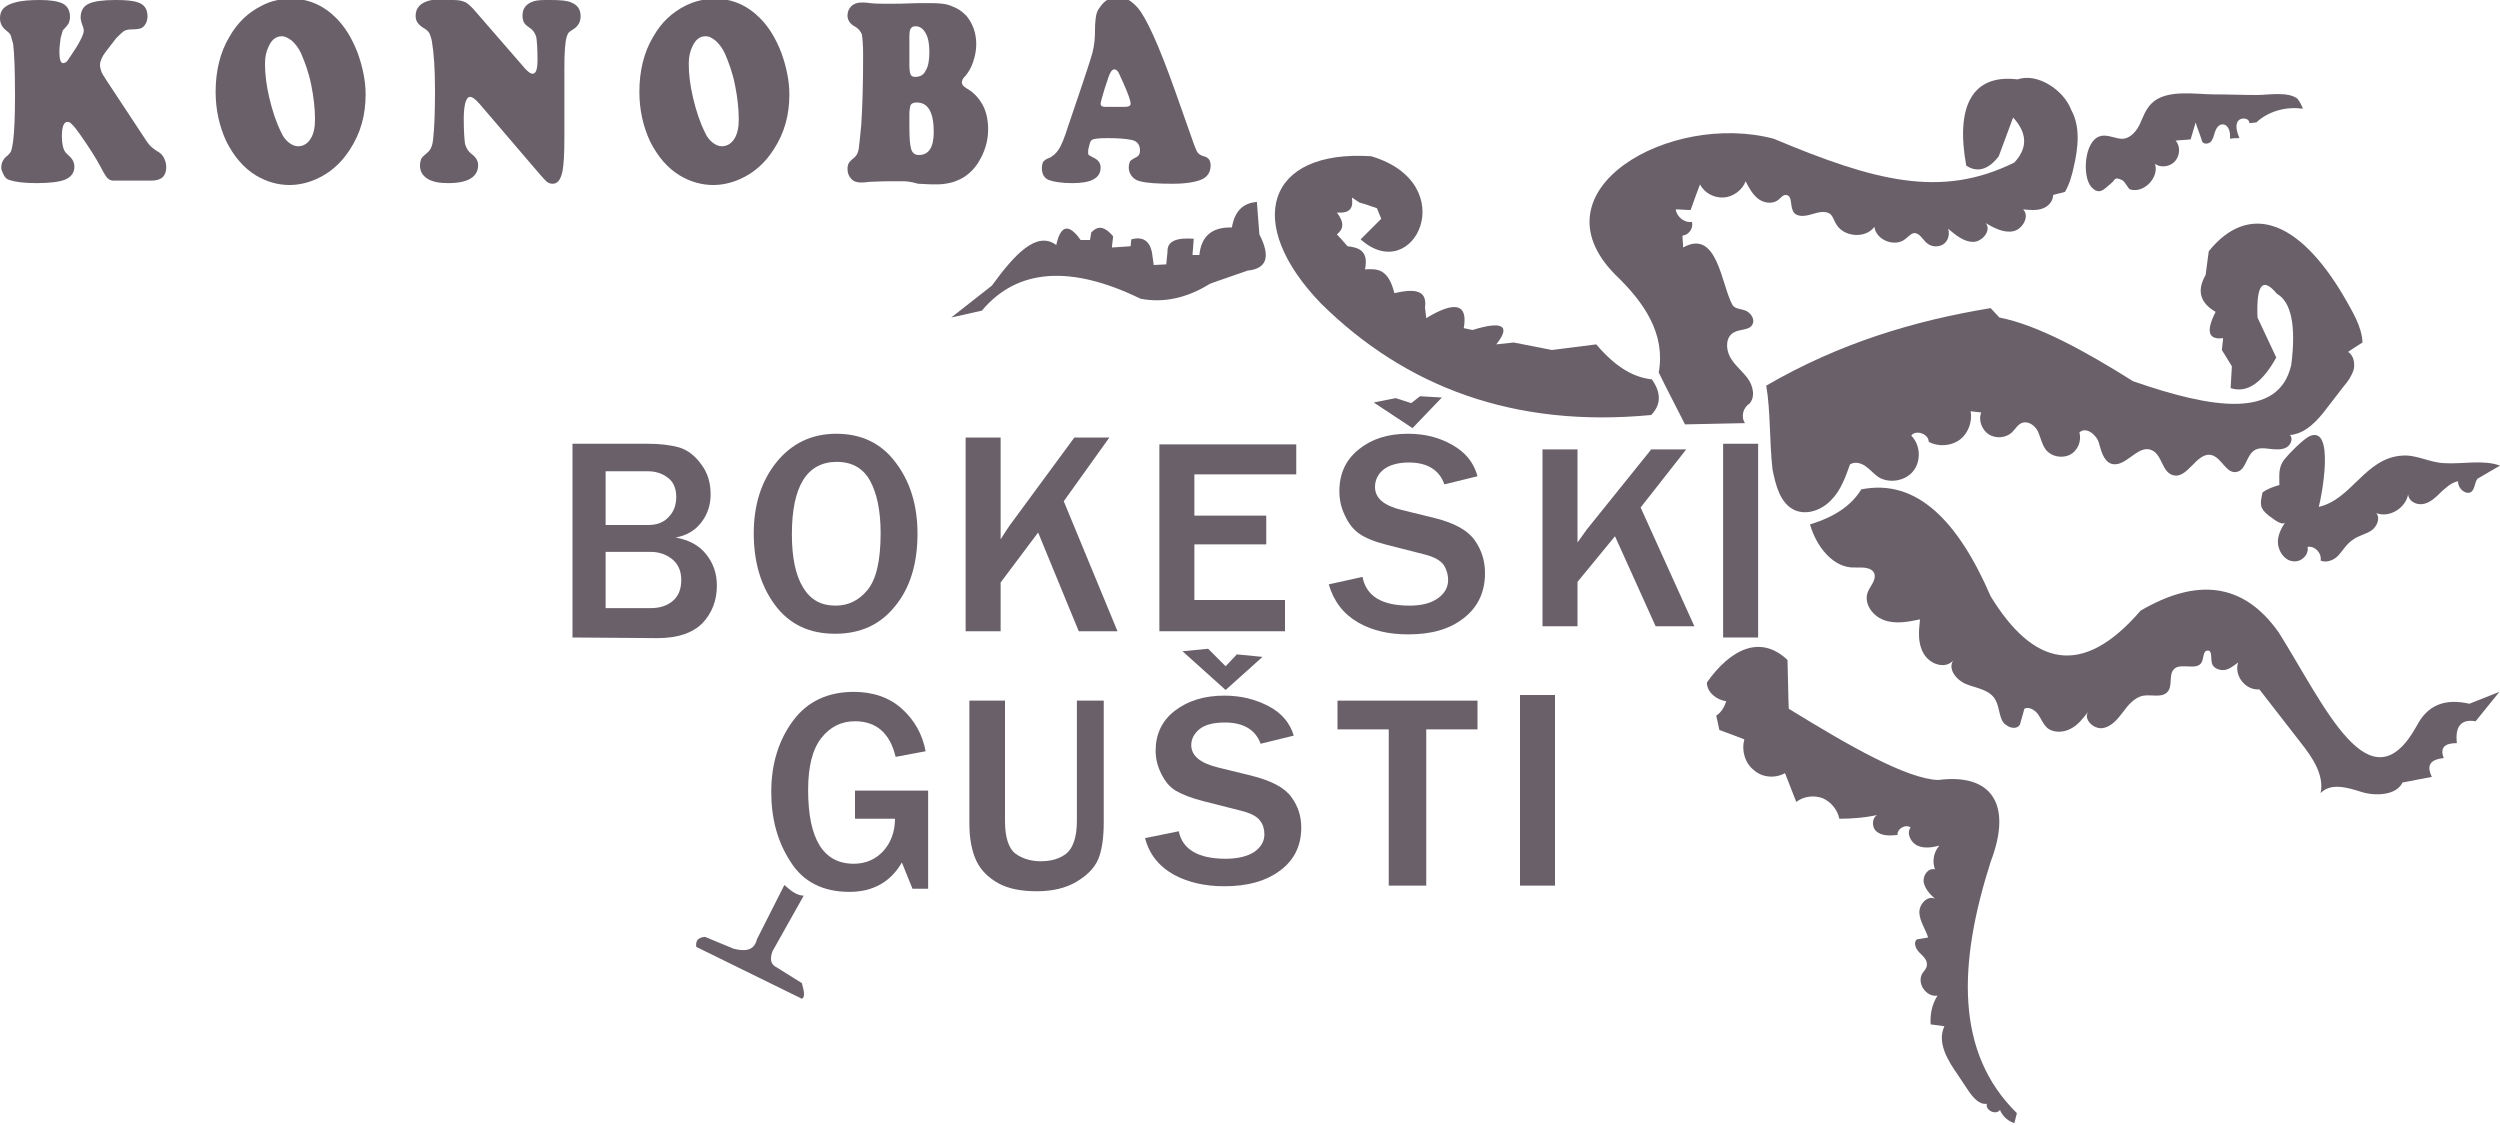
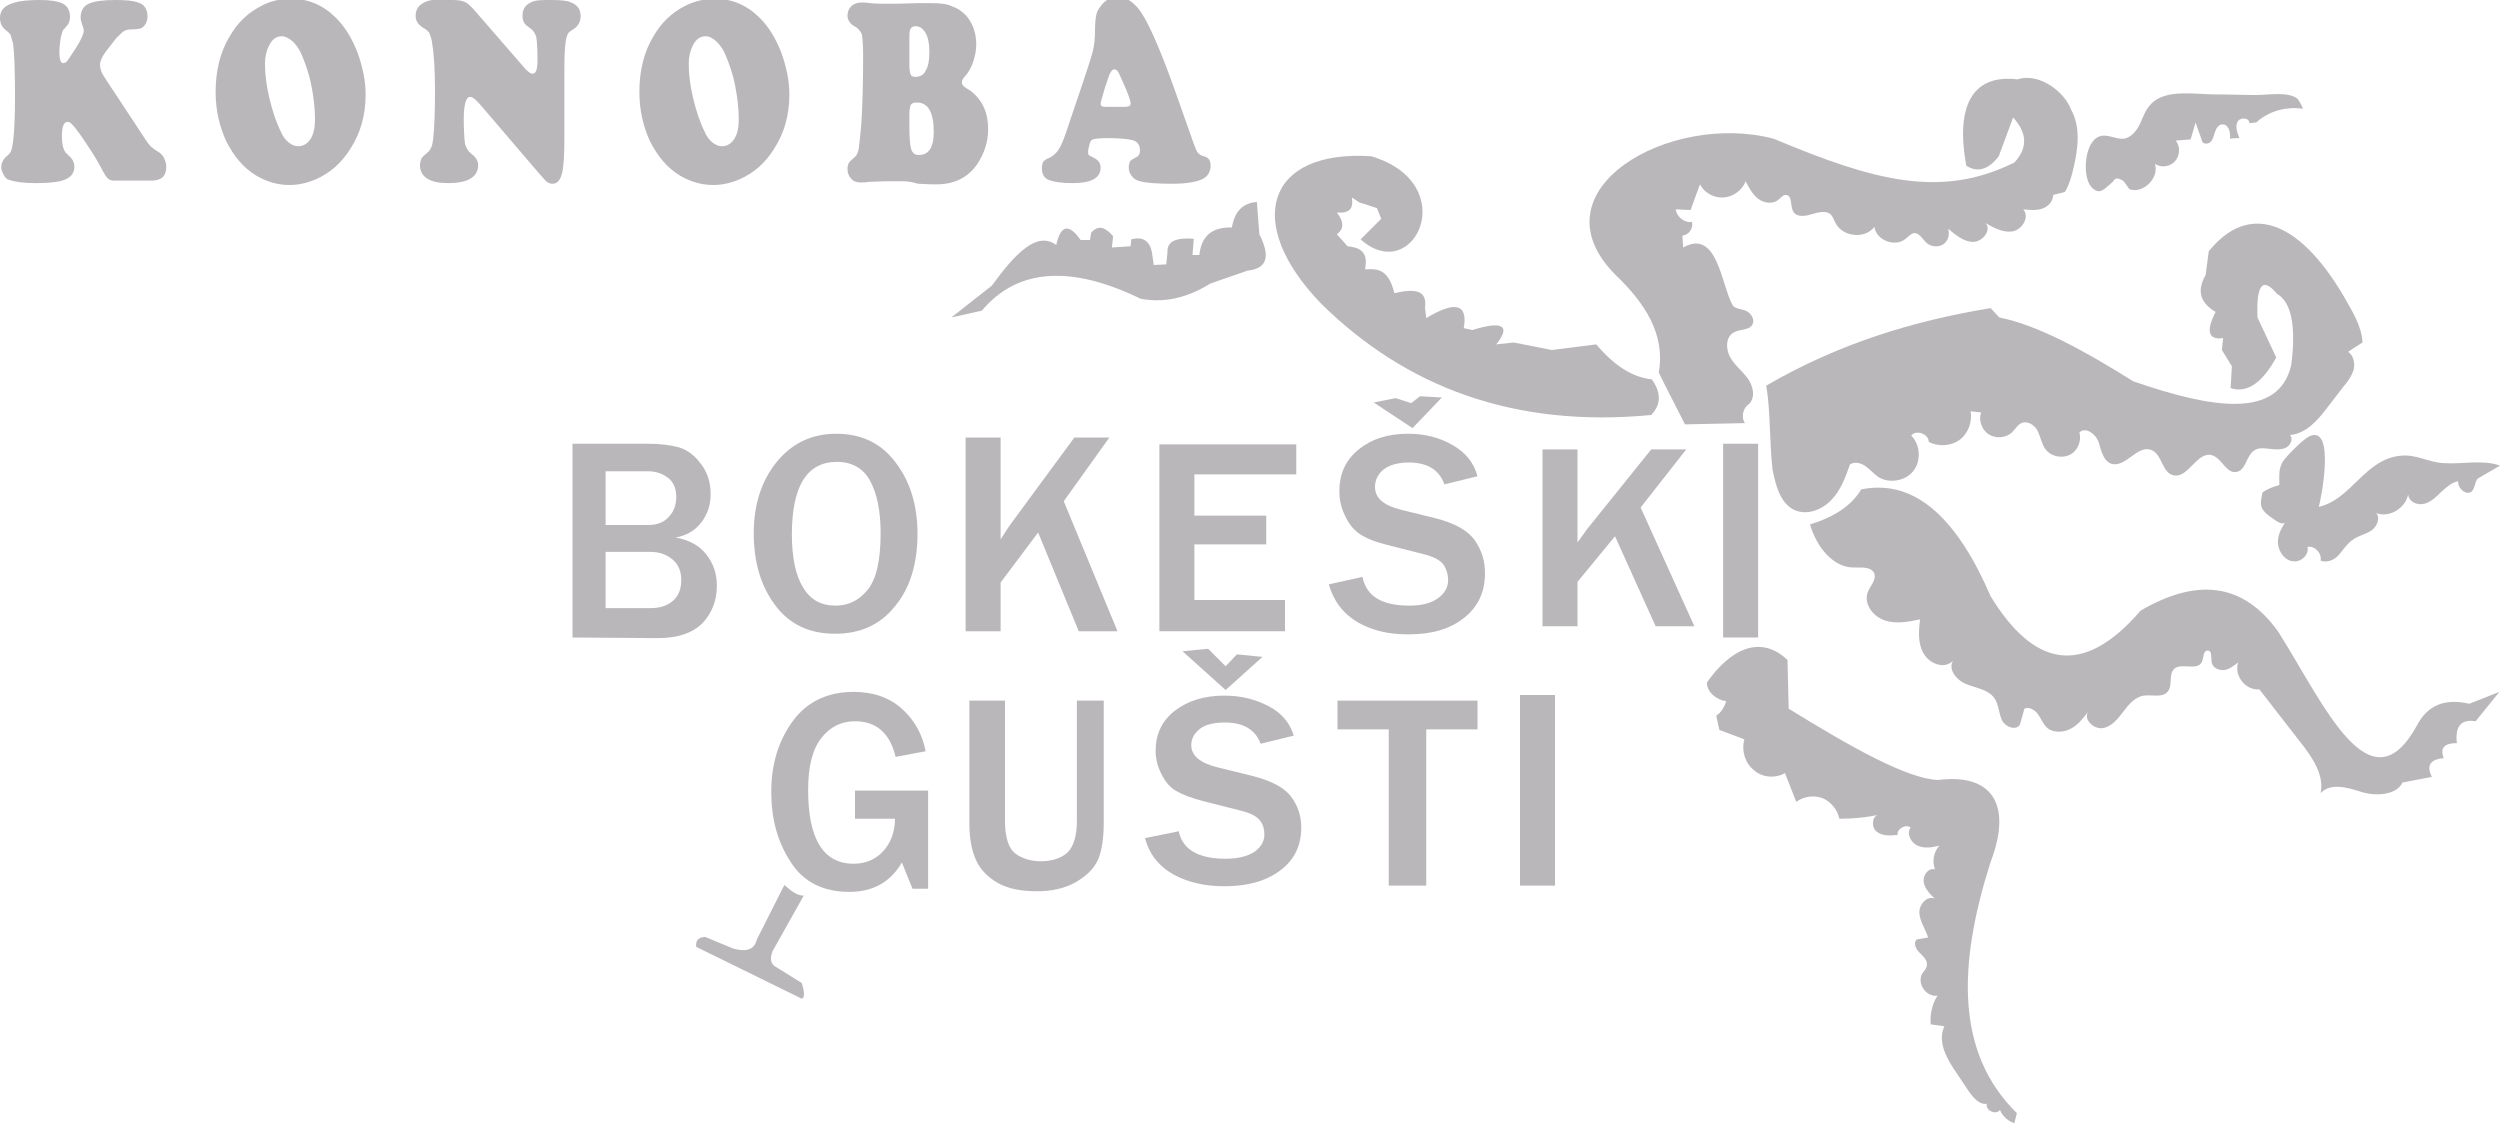
<svg xmlns="http://www.w3.org/2000/svg" version="1.1" id="Layer_2_1_" x="0px" y="0px" viewBox="0 0 400 180" style="enable-background:new 0 0 400 180;" xml:space="preserve">
  <style type="text/css">
	.st0{display:none;fill:#005084;}
- 	.st1{fill:#69606A;}
+ 	.st1{fill:#BAB7BA;}
	.st2{display:none;}
- 	.st3{display:inline;fill:#69606A;}
+ 	.st3{display:inline;fill:#BAB7BA;}
</style>
  <rect class="st0" width="400" height="180" />
  <g>
    <g>
      <g id="GUŠTI_6_">
        <path class="st1" d="M148.5,126.3v15.9H146l-1.7-4.2c-1.8,3.1-4.6,4.7-8.4,4.7c-4.2,0-7.4-1.6-9.4-4.8c-2.1-3.2-3.1-6.9-3.1-11.2     c0-4.5,1.2-8.3,3.5-11.4s5.6-4.6,9.7-4.6c3.1,0,5.7,0.9,7.7,2.7c2,1.8,3.3,4.1,3.8,6.8l-4.8,0.9c-0.9-3.8-3.1-5.7-6.5-5.7     c-2.2,0-4,0.9-5.4,2.7c-1.4,1.8-2.1,4.5-2.1,8.3c0,7.8,2.4,11.8,7.3,11.8c1.9,0,3.5-0.7,4.7-2s1.9-3.1,1.9-5.2h-6.4v-4.5h11.7     V126.3z" />
        <path class="st1" d="M176.6,112.2v19.3c0,2.6-0.3,4.6-0.9,6c-0.6,1.4-1.8,2.6-3.5,3.6s-3.8,1.5-6.3,1.5s-4.6-0.4-6.2-1.3     c-1.6-0.9-2.8-2.1-3.5-3.6s-1.1-3.5-1.1-5.9v-19.7h5.7v19.3c0,2.6,0.6,4.4,1.7,5.2c1.1,0.8,2.5,1.2,4,1.2c1.7,0,3.1-0.4,4.2-1.3     c1-0.9,1.6-2.6,1.6-5.1v-19.3h4.3V112.2z" />
        <path class="st1" d="M183.2,134.1l5.4-1.1c0.6,2.9,3.1,4.4,7.5,4.4c2,0,3.5-0.4,4.6-1.1c1.1-0.8,1.6-1.7,1.6-2.8     c0-0.8-0.2-1.6-0.7-2.2c-0.5-0.7-1.5-1.2-3.1-1.6l-5.9-1.5c-2-0.5-3.5-1.1-4.5-1.7s-1.7-1.5-2.3-2.7s-0.9-2.4-0.9-3.7     c0-2.6,1-4.8,3.1-6.4s4.7-2.4,7.9-2.4c2.7,0,5,0.6,7.1,1.7s3.4,2.7,4,4.7l-5.3,1.3c-0.8-2.2-2.7-3.4-5.7-3.4c-1.7,0-3.1,0.3-4,1     s-1.4,1.6-1.4,2.6c0,1.7,1.4,2.9,4.3,3.6l5.3,1.3c3.2,0.8,5.3,1.9,6.4,3.4c1.1,1.5,1.6,3.1,1.6,4.9c0,2.9-1.1,5.2-3.4,6.9     c-2.3,1.7-5.2,2.5-8.9,2.5c-3.1,0-5.7-0.6-8-1.8C185.4,138.6,183.9,136.7,183.2,134.1z M196.1,110.4l-6.9-6.2l4.1-0.4l2.8,2.8     l1.8-1.9l4.1,0.4L196.1,110.4z" />
        <path class="st1" d="M228.2,141.7h-6v-25H214v-4.6h22.4v4.6h-8.2V141.7z" />
        <path class="st1" d="M248.8,141.7h-5.6v-30.5h5.6V141.7z" />
      </g>
      <g id="BOKEŠKI_6_">
        <path class="st1" d="M91.6,102V71h12c2,0,3.7,0.2,5.1,0.6c1.3,0.4,2.5,1.3,3.5,2.7c1,1.3,1.5,2.9,1.5,4.8c0,1.7-0.5,3.2-1.5,4.5     s-2.4,2.1-4.1,2.4c2.2,0.4,3.8,1.3,4.9,2.7c1.1,1.4,1.7,3,1.7,5c0,2.4-0.8,4.4-2.3,6c-1.6,1.6-4,2.4-7.2,2.4L91.6,102L91.6,102z      M96.9,84h6.8c1.4,0,2.5-0.4,3.3-1.3c0.8-0.8,1.2-1.9,1.2-3.2c0-1.4-0.5-2.5-1.4-3.1c-0.9-0.7-2-1-3.2-1h-6.7     C96.9,75.4,96.9,84,96.9,84z M96.9,97.3h7.2c1.5,0,2.7-0.4,3.6-1.2c0.9-0.8,1.3-1.9,1.3-3.3c0-1.3-0.4-2.4-1.3-3.2     c-0.9-0.8-2.1-1.3-3.6-1.3h-7.2V97.3z" />
        <path class="st1" d="M133.6,101.4c-4.1,0-7.3-1.5-9.6-4.6c-2.3-3.1-3.4-6.9-3.4-11.5c0-4.5,1.2-8.3,3.6-11.3s5.6-4.6,9.6-4.6     s7.2,1.5,9.5,4.6c2.3,3,3.5,6.8,3.5,11.4c0,4.8-1.2,8.7-3.6,11.6C140.8,100,137.6,101.4,133.6,101.4z M133.7,96.9     c2,0,3.7-0.8,5.1-2.5c1.4-1.7,2.1-4.7,2.1-9.1c0-3.6-0.6-6.4-1.7-8.4c-1.1-2-2.9-3-5.3-3c-4.8,0-7.2,3.9-7.2,11.6     c0,3.7,0.6,6.6,1.8,8.5C129.7,96,131.4,96.9,133.7,96.9z" />
        <path class="st1" d="M178.8,101h-6.2l-6.5-15.8l-6,8v7.8h-5.6V70h5.6v16.3c0.7-1.1,1.2-1.9,1.5-2.3l10.3-14h5.6l-7.3,10.2     L178.8,101z" />
        <path class="st1" d="M205.6,101h-20.1V71.1h21.9v4.8h-16.3v6.6h11.5v4.6h-11.5V96h14.5L205.6,101L205.6,101z" />
        <path class="st1" d="M212.6,93.5l5.4-1.2c0.6,3.1,3.1,4.6,7.5,4.6c2,0,3.5-0.4,4.6-1.2c1.1-0.8,1.6-1.8,1.6-2.9     c0-0.8-0.2-1.6-0.7-2.4c-0.5-0.7-1.5-1.3-3.1-1.7l-5.9-1.5c-2-0.5-3.5-1.1-4.5-1.8c-1-0.7-1.7-1.6-2.3-2.9     c-0.6-1.2-0.9-2.5-0.9-3.9c0-2.8,1-5,3.1-6.7s4.7-2.5,7.9-2.5c2.7,0,5,0.6,7.1,1.8c2.1,1.2,3.4,2.8,4,5l-5.3,1.3     c-0.8-2.3-2.7-3.5-5.7-3.5c-1.7,0-3.1,0.4-4,1.1s-1.4,1.7-1.4,2.8c0,1.8,1.4,3,4.3,3.7l5.3,1.3c3.2,0.8,5.3,2,6.4,3.6     c1.1,1.6,1.6,3.3,1.6,5.2c0,3-1.1,5.4-3.4,7.2s-5.2,2.6-8.9,2.6c-3.1,0-5.7-0.6-8-1.9C214.9,98.2,213.4,96.2,212.6,93.5z" />
        <polyline class="st1" points="226,68.5 219.8,64.4 223.3,63.7 225.8,64.5 227.2,63.4 230.7,63.6 226,68.5    " />
        <path class="st1" d="M271.1,100.2h-6.2l-6.5-14.4l-6,7.3v7.1h-5.6V71.9h5.6v14.9c0.7-1,1.2-1.7,1.5-2.1l10.3-12.8h5.6l-7.3,9.3     L271.1,100.2z" />
        <path class="st1" d="M281.3,102h-5.6V71h5.6V102z" />
      </g>
      <g id="KONOBA_13_" class="st2">
        <path class="st3" d="M132.7,32.8h-5.3l-12.5-14.9c-0.5-0.6-0.8-0.9-0.9-1.1h-0.1v16.1h-3.8V0.2h3.8v15.3h0.1     c0.2-0.3,0.5-0.7,0.9-1.1L127,0.2h4.7l-13.9,15.6L132.7,32.8z" />
        <path class="st3" d="M150.1,33.4c-4.6,0-8.3-1.5-11.1-4.6s-4.2-7-4.2-11.9c0-5.2,1.4-9.4,4.2-12.6c2.8-3.1,6.7-4.7,11.5-4.7     c4.5,0,8.1,1.5,10.8,4.5s4.1,7,4.1,11.9c0,5.3-1.4,9.5-4.2,12.6C158.5,31.8,154.8,33.4,150.1,33.4z M150.3,3.1     c-3.4,0-6.2,1.2-8.3,3.7s-3.2,5.7-3.2,9.7s1,7.2,3.1,9.7c2.1,2.4,4.8,3.7,8.1,3.7c3.6,0,6.4-1.2,8.4-3.5c2.1-2.3,3.1-5.6,3.1-9.8     c0-4.3-1-7.6-3-10C156.6,4.3,153.8,3.1,150.3,3.1z" />
        <path class="st3" d="M198.1,32.8h-4.7l-16.7-26c-0.4-0.7-0.8-1.3-1-2h-0.1c0.1,0.7,0.2,2.2,0.2,4.5v23.6H172V0.2h4.9l16.3,25.6     c0.7,1.1,1.1,1.8,1.3,2.2h0.1c-0.2-0.9-0.2-2.5-0.2-4.8v-23h3.8v32.6H198.1z" />
        <path class="st3" d="M219.7,33.4c-4.6,0-8.3-1.5-11.1-4.6c-2.8-3-4.2-7-4.2-11.9c0-5.2,1.4-9.4,4.2-12.6     c2.8-3.1,6.7-4.7,11.5-4.7c4.5,0,8.1,1.5,10.8,4.5s4.1,7,4.1,11.9c0,5.3-1.4,9.5-4.2,12.6C228.2,31.8,224.4,33.4,219.7,33.4z      M220,3.1c-3.4,0-6.2,1.2-8.3,3.7s-3.2,5.7-3.2,9.7s1,7.2,3.1,9.7c2.1,2.4,4.8,3.7,8.1,3.7c3.6,0,6.4-1.2,8.4-3.5     c2.1-2.3,3.1-5.6,3.1-9.8c0-4.3-1-7.6-3-10C226.2,4.3,223.5,3.1,220,3.1z" />
        <path class="st3" d="M241.6,32.8V0.2h9.2c2.8,0,5,0.7,6.7,2.1c1.6,1.4,2.5,3.2,2.5,5.4c0,1.8-0.5,3.5-1.5,4.8     c-1,1.4-2.4,2.3-4.1,2.9v0.1c2.2,0.3,3.9,1.1,5.3,2.5c1.3,1.4,2,3.2,2,5.5c0,2.8-1,5-3,6.8c-2,1.7-4.5,2.6-7.5,2.6L241.6,32.8     L241.6,32.8z M245.4,3.7v10.5h3.9c2.1,0,3.7-0.5,4.9-1.5s1.8-2.4,1.8-4.3c0-3.2-2.1-4.8-6.2-4.8h-4.4V3.7z M245.4,17.6v11.7h5.2     c2.2,0,4-0.5,5.2-1.6c1.2-1.1,1.8-2.5,1.8-4.4c0-3.8-2.6-5.8-7.8-5.8h-4.4L245.4,17.6L245.4,17.6z" />
        <path class="st3" d="M293.3,32.8h-4.2l-3.4-9.1h-13.8l-3.2,9.1h-4.2L277,0.2h3.9L293.3,32.8z M284.4,20.3l-5.1-13.9     c-0.2-0.5-0.3-1.2-0.5-2.2h-0.1c-0.1,0.9-0.3,1.7-0.5,2.2l-5,13.9H284.4z" />
      </g>
      <g id="HOBOTNICA_6_">
        <path class="st1" d="M152.2,50.8l4.9-1.1c5.7-6.8,14.3-7.3,25.4-1.9c3.7,0.7,7.4-0.1,11.1-2.4c1.6-0.6,3.5-1.2,6-2.1     c3-0.3,3.8-2.1,1.9-5.8l-0.4-5.2c-2,0.2-3.5,1.2-4,4.1c-3.2-0.1-4.9,1.4-5.2,4.4h-1.1l0.2-2.6c-2.6-0.2-4.3,0.3-4.2,2.1l-0.2,2     l-2,0.1l-0.3-2.1c-0.4-1.8-1.5-2.5-3.3-2l-0.1,1.1l-3,0.2l0.2-1.8c-1.2-1.4-2.3-1.9-3.5-0.6l-0.2,1.2h-1.5     c-1.9-2.7-3.2-2.4-3.9,0.8c-3.1-2.3-6.6,1.4-10.3,6.5L152.2,50.8z" />
        <path class="st1" d="M264.2,66.4c-22,2.1-39.3-4.5-52.8-17.8c-12.5-12.9-8.8-24.7,8-23.6c14.7,4.4,6.8,20.9-1.7,13.3L221,35     l-0.7-1.7c-0.4-0.1-2-0.7-2.8-0.9l-1.2-0.8c0.2,1.4,0,2.6-2.4,2.4c1.3,1.7,1,2.7,0,3.5c0.5,0.5,1,1.1,1.7,1.9     c1.9,0.2,3.4,0.8,2.8,3.7c1.9-0.1,3.7-0.2,4.7,3.8c3.1-0.7,5.3-0.6,4.9,2.3l0.2,1.7c4.6-2.8,6.7-2.3,6,1.6l1.4,0.3     c4.8-1.5,6.2-0.7,3.8,2.3l2.8-0.3l6.1,1.2l7.1-0.9c3.3,3.9,6.2,5.3,8.9,5.6C265.7,62.7,265.9,64.6,264.2,66.4z" />
        <g>
          <path class="st1" d="M279.2,67.7c-0.7-1-0.3-2.5,0.7-3.1c1-1.1,0.6-2.9-0.3-4.1s-2.1-2.1-2.8-3.4c-0.7-1.3-0.7-3.2,0.6-3.9      c1-0.6,2.5-0.3,3-1.3c0.4-0.8-0.2-1.7-0.9-2.1c-0.7-0.4-1.9-0.3-2.3-1c-1.8-3.2-2.4-12.3-7.9-9.2c0-0.6-0.1-1.2-0.1-1.9      c1-0.1,1.8-1.2,1.5-2.2c-1.2,0.2-2.4-0.8-2.6-2c0.8,0,1.6,0.1,2.4,0.1c0.5-1.4,1-2.8,1.5-4.1c0.7,1.4,2.3,2.2,3.8,2.1      s3-1.2,3.5-2.6c0.5,1,1.1,2.1,2,2.8s2.3,0.9,3.2,0.2c0.4-0.3,0.8-0.9,1.3-0.8c1,0.1,0.6,1.7,1.1,2.6c0.5,1,1.9,0.8,2.9,0.5      s2.3-0.7,3.1,0c0.4,0.4,0.5,0.9,0.8,1.4c1.1,2.2,4.7,2.6,6.2,0.6c0.3,2.2,3.4,3.3,5,1.9c0.4-0.3,0.8-0.8,1.3-0.9      c0.9-0.1,1.4,1,2.1,1.6s1.8,0.7,2.6,0.2s1.1-1.6,0.8-2.5c1.2,1,2.5,2.1,4,2.1s3-1.9,2-3c1.4,0.8,2.9,1.6,4.4,1.3      s2.7-2.4,1.6-3.5c1,0.1,2.1,0.2,3-0.1c1-0.3,1.8-1.2,1.8-2.2c0.6-0.2,1.3-0.3,1.9-0.5c0.7-1.2,1.1-2.6,1.4-4      c0.7-3,1.1-6.4-0.4-9.1c-1.2-3.2-5.4-6-8.6-4.9c-7.4-0.9-9.9,4.5-8.2,13.8c1.8,1.2,3.6,0.6,5.2-1.5l2.3-6.2      c2,2.2,2.6,4.6,0.2,7.2c-11.7,5.8-22.3,3-38.5-3.8c-16.6-4.4-38.7,8.2-25.4,21.7c4.7,4.5,8.1,9.5,7,15.7      c1.2,2.5,2.7,5.3,4.2,8.3L279.2,67.7z" />
        </g>
        <g>
          <path class="st1" d="M282.6,61.7c11.7-6.8,23.7-10.4,35.9-12.4l1.4,1.5c6.1,1.2,13.6,5.3,21.4,10.2c12.7,4.4,23.3,6.1,25.3-2.6      c0.8-6.3,0-10.1-2.3-11.4c-2.4-2.9-3.3-1.2-3.1,3.8l3,6.4c-2.1,3.8-4.5,5.8-7.3,4.9l0.2-3.5l-1.6-2.6l0.2-1.9      c-2.2,0.3-2.9-0.9-1.2-4.2c-2.4-1.4-3.1-3.3-1.6-5.9l0.5-3.8c6.3-7.8,14.3-5.2,21.6,7.2c1.3,2.3,2.9,4.8,3,7.4      c-0.8,0.5-1.6,1-2.3,1.5c0.9,0.6,1.1,1.8,0.9,2.8c-0.3,1-0.9,1.9-1.6,2.7c-0.9,1.2-1.8,2.3-2.7,3.5c-1.5,2-3.4,4.1-5.9,4.3      c0.6,0.7,0,1.8-0.8,2.1c-0.8,0.3-1.7,0.2-2.6,0.1s-1.8-0.2-2.5,0.4c-1.1,0.9-1.2,3-2.6,3.3c-1.7,0.4-2.4-2.3-4.1-2.7      c-2.4-0.5-3.8,4-6.2,3.2c-1.7-0.5-1.7-3.4-3.4-4c-2.2-0.9-4.1,2.9-6.4,2.2c-1.3-0.5-1.6-2.1-2-3.4s-2.1-2.6-3.1-1.6      c0.4,1.4-0.3,3-1.6,3.6c-1.3,0.6-3,0.2-3.8-0.9c-0.6-0.8-0.8-1.9-1.2-2.8s-1.4-1.7-2.4-1.5c-0.8,0.2-1.2,1-1.8,1.6      c-1,0.9-2.6,1-3.7,0.3s-1.7-2.3-1.2-3.5c-0.6-0.1-1.1-0.1-1.7-0.2c0.3,1.7-0.4,3.6-1.8,4.6s-3.4,1.1-4.9,0.3c0-1.3-2.1-2-2.8-1      c1.5,1.5,1.6,4.1,0.3,5.7s-3.9,2-5.6,0.9c-0.7-0.5-1.3-1.2-2-1.7s-1.7-0.8-2.5-0.3c-0.7,2-1.5,4.2-3,5.7      c-1.5,1.6-3.9,2.5-5.9,1.6c-2.3-1.1-3-4-3.5-6.5C283.1,70.7,283.3,65.8,282.6,61.7z" />
        </g>
        <path class="st1" d="M336,21.8c1.2-0.4,2.5,0.5,3.8,0.4c1.2-0.2,2.1-1.3,2.6-2.4s0.9-2.3,1.8-3.2c2.3-2.4,7.1-1.5,10-1.5     c2.3,0,4.6,0.1,6.9,0.1c1.8,0,5-0.6,6.5,0.6c0.2,0.2,1,1.6,0.8,1.6c-2.6-0.4-5.5,0.4-7.4,2.2c-0.4,0-0.7,0.1-1.1,0.1     c0-0.9-1.5-1-1.9-0.2s0,1.8,0.3,2.6c-0.5,0-1,0-1.5,0.1c0.1-1-0.2-2.3-1.2-2.3c-0.6,0-1,0.6-1.2,1.2s-0.3,1.2-0.7,1.6     s-1.3,0.4-1.4-0.2c-0.3-1-0.7-1.9-1-2.9c-0.3,0.9-0.5,1.8-0.8,2.7c-0.8,0.1-1.6,0.1-2.4,0.2c0.8,0.9,0.7,2.4-0.1,3.3     c-0.8,0.9-2.3,1.1-3.2,0.4c0.7,2.2-1.8,4.8-4,4.1c-0.3-0.1-0.8-1.3-1.3-1.5c-1.3-0.6-1,0-1.8,0.6c-1.1,0.9-1.8,1.9-3.1,0.5     C333.1,28.2,333.5,22.5,336,21.8z" />
        <g>
          <path class="st1" d="M371,81.1c5.3-1.2,7.4-7.8,13.3-8.2c2.3-0.2,4.4,1.1,6.7,1.2c2.9,0.2,6.3-0.6,9,0.4c0,0-3.3,1.9-3.6,2.1      c-0.5,0.6-0.4,1.9-1.2,2.2c-1,0.3-2-0.9-1.9-1.8c-1.1,0.2-1.9,1-2.7,1.7c-0.8,0.8-1.6,1.6-2.7,1.9s-2.5-0.3-2.6-1.5      c-0.4,2.2-3,3.8-5.1,3c0.7,0.8,0.1,2.2-0.8,2.8c-0.9,0.6-2.1,0.8-3,1.5c-0.9,0.6-1.5,1.6-2.2,2.4s-1.9,1.3-2.9,0.9      c0.2-1.2-0.9-2.4-2.1-2.2c0.3,1.2-1,2.5-2.3,2.3c-1.3-0.1-2.2-1.4-2.4-2.6c-0.2-1.3,0.4-2.5,1.1-3.6c-0.6,0.6-2.1-0.8-2.6-1.1      c-1.5-1.2-1.4-1.8-1-3.7c0.8-0.6,1.7-0.9,2.7-1.2c0-1.6-0.2-2.8,0.8-4.1c0.8-1,3-3.2,4-3.7C373.7,67.9,371.4,79.8,371,81.1z" />
        </g>
        <g>
          <path class="st1" d="M289.6,83.9c4-1.2,6.7-3.1,8.2-5.6c9-1.8,15.6,5.3,20.7,17.1c6.8,11.1,14.6,13.2,24,2.3      c8.9-5.2,16.4-4.6,22.1,3.5c7.3,11.6,14.6,28.5,22.1,14.9c1.7-3.3,4.5-4.4,8.4-3.5l4.8-1.9l-3.8,4.7c-2.4-0.4-3.3,0.9-3,3.5      c-1.8,0-2.8,0.6-2.1,2.4c-2.2,0.2-2.8,1.2-1.9,3l-4.7,0.9c-1,2.1-4.4,2.2-6.6,1.5s-4.9-1.5-6.5,0.2c0.6-2.9-1.3-5.7-3.2-8.1      c-2.2-2.8-4.4-5.7-6.6-8.5c-2.2,0.2-4.1-2.2-3.4-4.3c-0.7,0.5-1.4,1.1-2.2,1.2c-0.8,0.1-1.8-0.3-2-1.1c-0.2-0.8,0.1-2.1-0.7-2      c-0.7,0-0.6,1.1-0.9,1.8c-0.7,1.5-3.3,0.1-4.4,1.1c-1,0.9-0.2,2.7-1.1,3.7s-2.5,0.4-3.8,0.6c-1.4,0.2-2.5,1.5-3.3,2.6      c-0.9,1.2-1.9,2.4-3.3,2.6s-3.1-1.4-2.3-2.6c-0.8,1-1.6,2.1-2.8,2.7c-1.1,0.6-2.7,0.7-3.7-0.1c-0.7-0.6-1-1.5-1.5-2.2      s-1.5-1.3-2.2-0.9c-0.2,0.8-0.5,1.7-0.7,2.5c-0.6,1.1-2.4,0.4-2.9-0.7s-0.5-2.5-1.2-3.5c-1-1.4-2.9-1.6-4.4-2.2      c-1.6-0.6-3.1-2.4-2.2-3.8c-1.3,1.4-3.7,0.6-4.7-1.1s-0.8-3.6-0.6-5.5c-1.9,0.4-4,0.8-5.8,0.1c-1.9-0.7-3.3-2.8-2.5-4.6      c0.4-0.9,1.3-1.8,1-2.8c-0.4-1.1-1.9-1-3-1C293.3,91,290.6,87.4,289.6,83.9z" />
        </g>
        <path class="st1" d="M322.3,179.7c-1-0.3-1.9-1.1-2.3-2.1c-0.7,0.9-2.4,0-2.1-1c-1.2,0.2-2.2-1-2.9-2c-0.6-0.9-1.2-1.8-1.8-2.7     c-1.6-2.3-3.3-5.1-2.1-7.7c-0.7-0.1-1.5-0.2-2.2-0.3c-0.1-1.6,0.2-3.2,1.1-4.6c-1.8,0.3-3.4-2-2.4-3.6c0.3-0.4,0.7-0.8,0.7-1.3     c0.1-0.8-0.6-1.4-1.2-2s-1-1.6-0.4-2.1c0.6-0.1,1.2-0.2,1.8-0.3c-0.4-1.3-1.3-2.5-1.4-3.9s1.3-2.9,2.5-2.3     c-0.8-0.7-1.6-1.6-1.8-2.6c-0.2-1.1,0.7-2.4,1.8-2.1c-0.5-1.3-0.2-2.8,0.7-3.8c-1.2,0.3-2.4,0.5-3.5,0s-1.8-2-1.1-2.9     c-0.8-0.6-2.2,0.2-2.1,1.2c-1.2,0.1-2.5,0.2-3.4-0.6s-0.6-2.7,0.6-2.7c-2.1,0.5-4.3,0.7-6.5,0.7c-0.3-1.4-1.3-2.7-2.7-3.3     c-1.4-0.5-3-0.3-4.2,0.6c-0.6-1.5-1.2-3.1-1.8-4.6c-1.6,0.9-3.7,0.7-5-0.5c-1.4-1.1-2-3.1-1.5-4.9c-1.3-0.5-2.6-1-4-1.5     c-0.2-0.8-0.3-1.5-0.5-2.3c0.8-0.5,1.3-1.4,1.6-2.3c-1.5-0.2-3.1-1.4-3.1-3c3.8-5.4,8.6-7.7,12.9-3.6c0.1,3,0.1,5.6,0.2,7.8     c9.9,6.1,18.9,11.2,23.9,11.4c8.4-1.1,12,3.7,8.4,13.1c-5.2,16.3-5.7,30.5,4.2,40.2" />
        <path class="st1" d="M128.3,159.8l-16.9-8.3c-0.1-0.8,0.1-1.5,1.4-1.6l4.6,1.9c2,0.5,3.3,0.2,3.7-1.5l4.4-8.7     c1,0.9,2,1.7,3.1,1.7l-5,8.9c-0.4,1.1-0.4,2.1,0.7,2.6l4,2.5C128.7,158.7,128.8,159.6,128.3,159.8z" />
      </g>
      <g id="KONOBA_12_">
        <path class="st1" d="M18.6,6.1l-1.7,2.2C16.3,9.1,16,9.8,16,10.4c0,0.3,0.1,0.7,0.2,1s0.4,0.8,0.8,1.4l6,9.1     c0.5,0.8,0.9,1.3,1.1,1.5s0.5,0.4,0.9,0.7c0.6,0.3,1,0.7,1.2,1.1s0.4,0.9,0.4,1.5c0,1.5-0.8,2.2-2.4,2.2h-6c-0.4,0-0.7-0.1-1-0.4     c-0.2-0.2-0.6-0.8-1.1-1.8c-0.8-1.5-1.9-3.2-3.3-5.2c-0.6-0.8-1-1.4-1.3-1.6c-0.2-0.3-0.5-0.4-0.7-0.4c-0.6,0-0.9,0.8-0.9,2.3     c0,1.2,0.2,2.1,0.6,2.6c0.1,0.1,0.2,0.2,0.5,0.5c0.6,0.5,0.9,1.1,0.9,1.8c0,0.9-0.5,1.6-1.4,2S8,29.3,5.8,29.3     c-2,0-3.4-0.2-4.3-0.5c-0.4-0.1-0.7-0.4-0.9-0.8s-0.4-0.8-0.4-1.2c0-0.7,0.3-1.4,1-1.9c0.3-0.3,0.5-0.5,0.6-0.8s0.2-0.8,0.3-1.5     c0.2-1.6,0.3-4,0.3-7.3c0-3.9-0.1-6.7-0.3-8.3C1.9,6.4,1.8,5.9,1.7,5.6C1.5,5.3,1.3,5.1,0.9,4.8C0.3,4.3,0,3.7,0,2.9     c0-0.7,0.2-1.2,0.6-1.6s1-0.7,1.8-0.9c1-0.3,2.4-0.4,4-0.4c1.7,0,2.9,0.2,3.7,0.6c0.7,0.4,1.1,1.1,1.1,2.1c0,0.4-0.1,0.7-0.2,1     c-0.1,0.2-0.4,0.6-0.9,1.1C10,4.9,9.9,5.4,9.7,6.1C9.6,6.9,9.5,7.6,9.5,8.3c0,1.2,0.2,1.8,0.6,1.8c0.2,0,0.5-0.1,0.7-0.4     c0.2-0.3,0.7-1,1.4-2.1c0.8-1.3,1.2-2.2,1.2-2.7c0-0.3-0.1-0.6-0.3-1.1c-0.1-0.3-0.2-0.7-0.2-1c0-1,0.4-1.8,1.3-2.2     C15,0.2,16.5,0,18.5,0c1.6,0,2.8,0.1,3.6,0.4c1,0.3,1.5,1.1,1.5,2.2c0,0.4-0.1,0.9-0.3,1.2c-0.2,0.4-0.5,0.6-0.7,0.7     s-0.7,0.2-1.5,0.2c-0.6,0-1,0.1-1.3,0.3C19.5,5.2,19.1,5.6,18.6,6.1z" />
        <path class="st1" d="M46.6-0.2c2.7,0,5.1,1,7.2,3.1c1.4,1.4,2.5,3.2,3.4,5.5c0.8,2.2,1.3,4.5,1.3,6.7c0,3.3-0.8,6.2-2.5,8.8     c-1.4,2.2-3.2,3.8-5.5,4.8c-1.4,0.6-2.8,0.9-4.2,0.9c-1.8,0-3.6-0.5-5.3-1.5c-2-1.2-3.6-3.1-4.8-5.5c-1.1-2.4-1.7-5-1.7-7.9     c0-3.3,0.7-6.3,2.2-8.8c1.3-2.3,3-3.9,5.2-5C43.2,0.2,44.8-0.2,46.6-0.2z M45.1,5.8c-0.9,0-1.6,0.5-2.1,1.6     c-0.4,0.8-0.6,1.7-0.6,2.8c0,1.6,0.2,3.4,0.7,5.5s1.1,3.9,1.9,5.5c0.3,0.7,0.7,1.2,1.2,1.6s1,0.6,1.5,0.6c0.8,0,1.5-0.4,2-1.2     c0.5-0.8,0.7-1.8,0.7-3.1c0-1.7-0.2-3.5-0.6-5.5c-0.4-2-1-3.6-1.6-5c-0.4-0.9-0.9-1.5-1.4-2C46.2,6.1,45.6,5.8,45.1,5.8z" />
        <path class="st1" d="M75.7,1.4l7.9,9.1c0.7,0.9,1.3,1.3,1.6,1.3c0.6,0,0.8-0.8,0.8-2.3c0-1.8-0.1-3-0.2-3.6     c-0.2-0.6-0.5-1.1-1-1.4c-0.4-0.3-0.7-0.5-0.9-0.8c-0.2-0.3-0.3-0.7-0.3-1.2c0-1.2,0.6-1.9,1.8-2.3C86,0,86.9,0,88.1,0     c1.6,0,2.7,0.1,3.3,0.4c1,0.4,1.5,1.1,1.5,2.2c0,0.9-0.4,1.6-1.2,2.1C91.4,4.9,91.2,5,91,5.2c-0.1,0.1-0.2,0.3-0.3,0.6     c-0.3,0.9-0.4,2.7-0.4,5.2v6.8c0,1,0,2.5,0,4.3c0,2.5-0.1,4.2-0.3,5.3c-0.3,1.4-0.8,2-1.6,2c-0.3,0-0.6-0.1-0.9-0.3     c-0.2-0.2-0.6-0.6-1.2-1.3l-9.5-11.1c-0.7-0.8-1.2-1.2-1.6-1.2c-0.6,0-1,1.2-1,3.5c0,1.9,0.1,3.3,0.2,4c0.2,0.7,0.5,1.2,1,1.6     c0.7,0.5,1.1,1.1,1.1,1.8c0,1.9-1.6,2.9-4.8,2.9c-1.4,0-2.5-0.2-3.3-0.7s-1.2-1.2-1.2-2.1c0-0.5,0.1-0.8,0.2-1.1     c0.1-0.2,0.5-0.6,1-1s0.8-1.1,0.9-2.1c0.2-1.8,0.3-4.4,0.3-7.8c0-3.6-0.2-6.2-0.5-7.9c-0.1-0.6-0.3-1-0.4-1.3     c-0.2-0.3-0.5-0.6-0.9-0.8c-0.5-0.3-0.8-0.6-1-0.9S66.5,3,66.5,2.5c0-1.3,0.9-2.2,2.6-2.5c0.8,0,1.8,0,3.3,0     c0.9,0,1.5,0.1,1.9,0.3C74.7,0.4,75.1,0.8,75.7,1.4z" />
        <path class="st1" d="M114.4-0.2c2.7,0,5.1,1,7.2,3.1c1.4,1.4,2.5,3.2,3.4,5.5c0.8,2.2,1.3,4.5,1.3,6.7c0,3.3-0.8,6.2-2.5,8.8     c-1.4,2.2-3.2,3.8-5.5,4.8c-1.4,0.6-2.8,0.9-4.2,0.9c-1.8,0-3.6-0.5-5.3-1.5c-2-1.2-3.6-3.1-4.8-5.5c-1.1-2.4-1.7-5-1.7-7.9     c0-3.3,0.7-6.3,2.2-8.8c1.3-2.3,3-3.9,5.2-5C111.1,0.2,112.7-0.2,114.4-0.2z M112.9,5.8c-0.9,0-1.6,0.5-2.1,1.6     c-0.4,0.8-0.6,1.7-0.6,2.8c0,1.6,0.2,3.4,0.7,5.5s1.1,3.9,1.9,5.5c0.3,0.7,0.7,1.2,1.2,1.6s1,0.6,1.5,0.6c0.8,0,1.5-0.4,2-1.2     c0.5-0.8,0.7-1.8,0.7-3.1c0-1.7-0.2-3.5-0.6-5.5s-1-3.6-1.6-5c-0.4-0.9-0.9-1.5-1.4-2C114,6.1,113.5,5.8,112.9,5.8z" />
        <path class="st1" d="M144.4,29h-2.1c-1.5,0-2.6,0.1-3.3,0.1c-0.6,0.1-1.1,0.1-1.3,0.1c-0.6,0-1.2-0.2-1.5-0.6     c-0.4-0.4-0.6-0.9-0.6-1.6c0-0.4,0.1-0.7,0.2-0.9c0.1-0.2,0.5-0.6,1-1c0.3-0.3,0.5-0.7,0.6-1.3c0.1-0.6,0.2-1.9,0.4-3.8     c0.2-3,0.3-6.8,0.3-11.2c0-1.6-0.1-2.7-0.2-3.3c-0.2-0.5-0.6-1-1.2-1.3c-0.7-0.4-1.1-1-1.1-1.7c0-0.6,0.2-1.1,0.6-1.5     c0.4-0.4,1-0.6,1.6-0.6c0.4,0,0.8,0,1.4,0.1c0.9,0.1,1.9,0.1,3,0.1c0.8,0,2.4,0,4.7-0.1c0.7,0,1.4,0,2,0c1.4,0,2.6,0.1,3.4,0.5     c0.9,0.3,1.6,0.8,2.3,1.5c1,1.2,1.6,2.7,1.6,4.6c0,1-0.2,1.9-0.5,2.8c-0.3,0.9-0.7,1.6-1.2,2.2c-0.4,0.4-0.6,0.7-0.6,1.1     c0,0.3,0.2,0.6,0.7,0.9c0.9,0.5,1.7,1.2,2.4,2.3s1.1,2.5,1.1,4.3c0,2-0.6,3.8-1.7,5.5c-1.5,2.2-3.7,3.3-6.6,3.3     c-0.4,0-1.4,0-2.9-0.1C145.6,29,144.7,29,144.4,29z M145.5,6.2v4.3c0,0.7,0.1,1.2,0.2,1.4c0.1,0.3,0.4,0.4,0.7,0.4     c0.8,0,1.4-0.3,1.7-1c0.4-0.6,0.6-1.6,0.6-3c0-1.3-0.2-2.3-0.6-3c-0.4-0.7-0.9-1.1-1.6-1.1c-0.4,0-0.6,0.1-0.8,0.4     S145.5,5.5,145.5,6.2z M145.5,18.3v2c0,1.8,0.1,3,0.3,3.6s0.6,0.9,1.2,0.9c1.6,0,2.4-1.2,2.4-3.7c0-3.1-0.9-4.7-2.7-4.7     c-0.5,0-0.8,0.1-1,0.4C145.6,17.1,145.5,17.6,145.5,18.3z" />
        <path class="st1" d="M188,14.5l3,8.5c0.3,0.8,0.5,1.3,0.7,1.5s0.5,0.4,0.9,0.5c0.8,0.2,1.1,0.7,1.1,1.5c0,1-0.5,1.8-1.4,2.2     c-0.9,0.4-2.5,0.7-4.6,0.7c-2.4,0-4.2-0.1-5.3-0.4c-0.5-0.1-1-0.4-1.3-0.8s-0.5-0.8-0.5-1.4c0-0.4,0.1-0.7,0.2-1     c0.2-0.2,0.5-0.4,0.9-0.6c0.5-0.2,0.7-0.6,0.7-1.1c0-0.9-0.4-1.5-1.3-1.7c-0.9-0.2-2.2-0.3-3.9-0.3c-1.4,0-2.3,0.1-2.5,0.3     c-0.2,0.1-0.3,0.4-0.4,0.8c-0.1,0.4-0.2,0.7-0.2,1s0,0.5,0.1,0.6s0.4,0.2,0.9,0.5c0.6,0.3,1,0.8,1,1.5c0,1.7-1.5,2.5-4.5,2.5     c-1.7,0-3-0.2-3.8-0.5c-0.7-0.3-1.1-0.9-1.1-1.9c0-0.4,0.1-0.8,0.2-1c0.2-0.2,0.5-0.5,0.9-0.6c0.7-0.3,1.2-0.8,1.6-1.4     c0.4-0.6,0.9-1.8,1.5-3.7l2.2-6.5c0.8-2.4,1.4-4.2,1.7-5.3c0.3-1.2,0.4-2.3,0.4-3.5s0.1-2,0.2-2.5c0.1-0.5,0.3-0.9,0.7-1.4     c0.7-1,1.7-1.5,2.8-1.5s2.1,0.6,3.1,1.7C183.4,2.8,185.4,7.2,188,14.5z M176.9,17.1h3.1c0.6,0,0.9-0.2,0.9-0.5     c0-0.5-0.4-1.6-1.2-3.4c-0.4-0.8-0.6-1.4-0.8-1.7s-0.4-0.4-0.6-0.4c-0.4,0-0.7,0.5-1,1.4c0,0.1-0.2,0.6-0.5,1.5     c-0.4,1.4-0.7,2.3-0.7,2.6C176.1,17,176.4,17.1,176.9,17.1z" />
      </g>
    </g>
  </g>
</svg>
